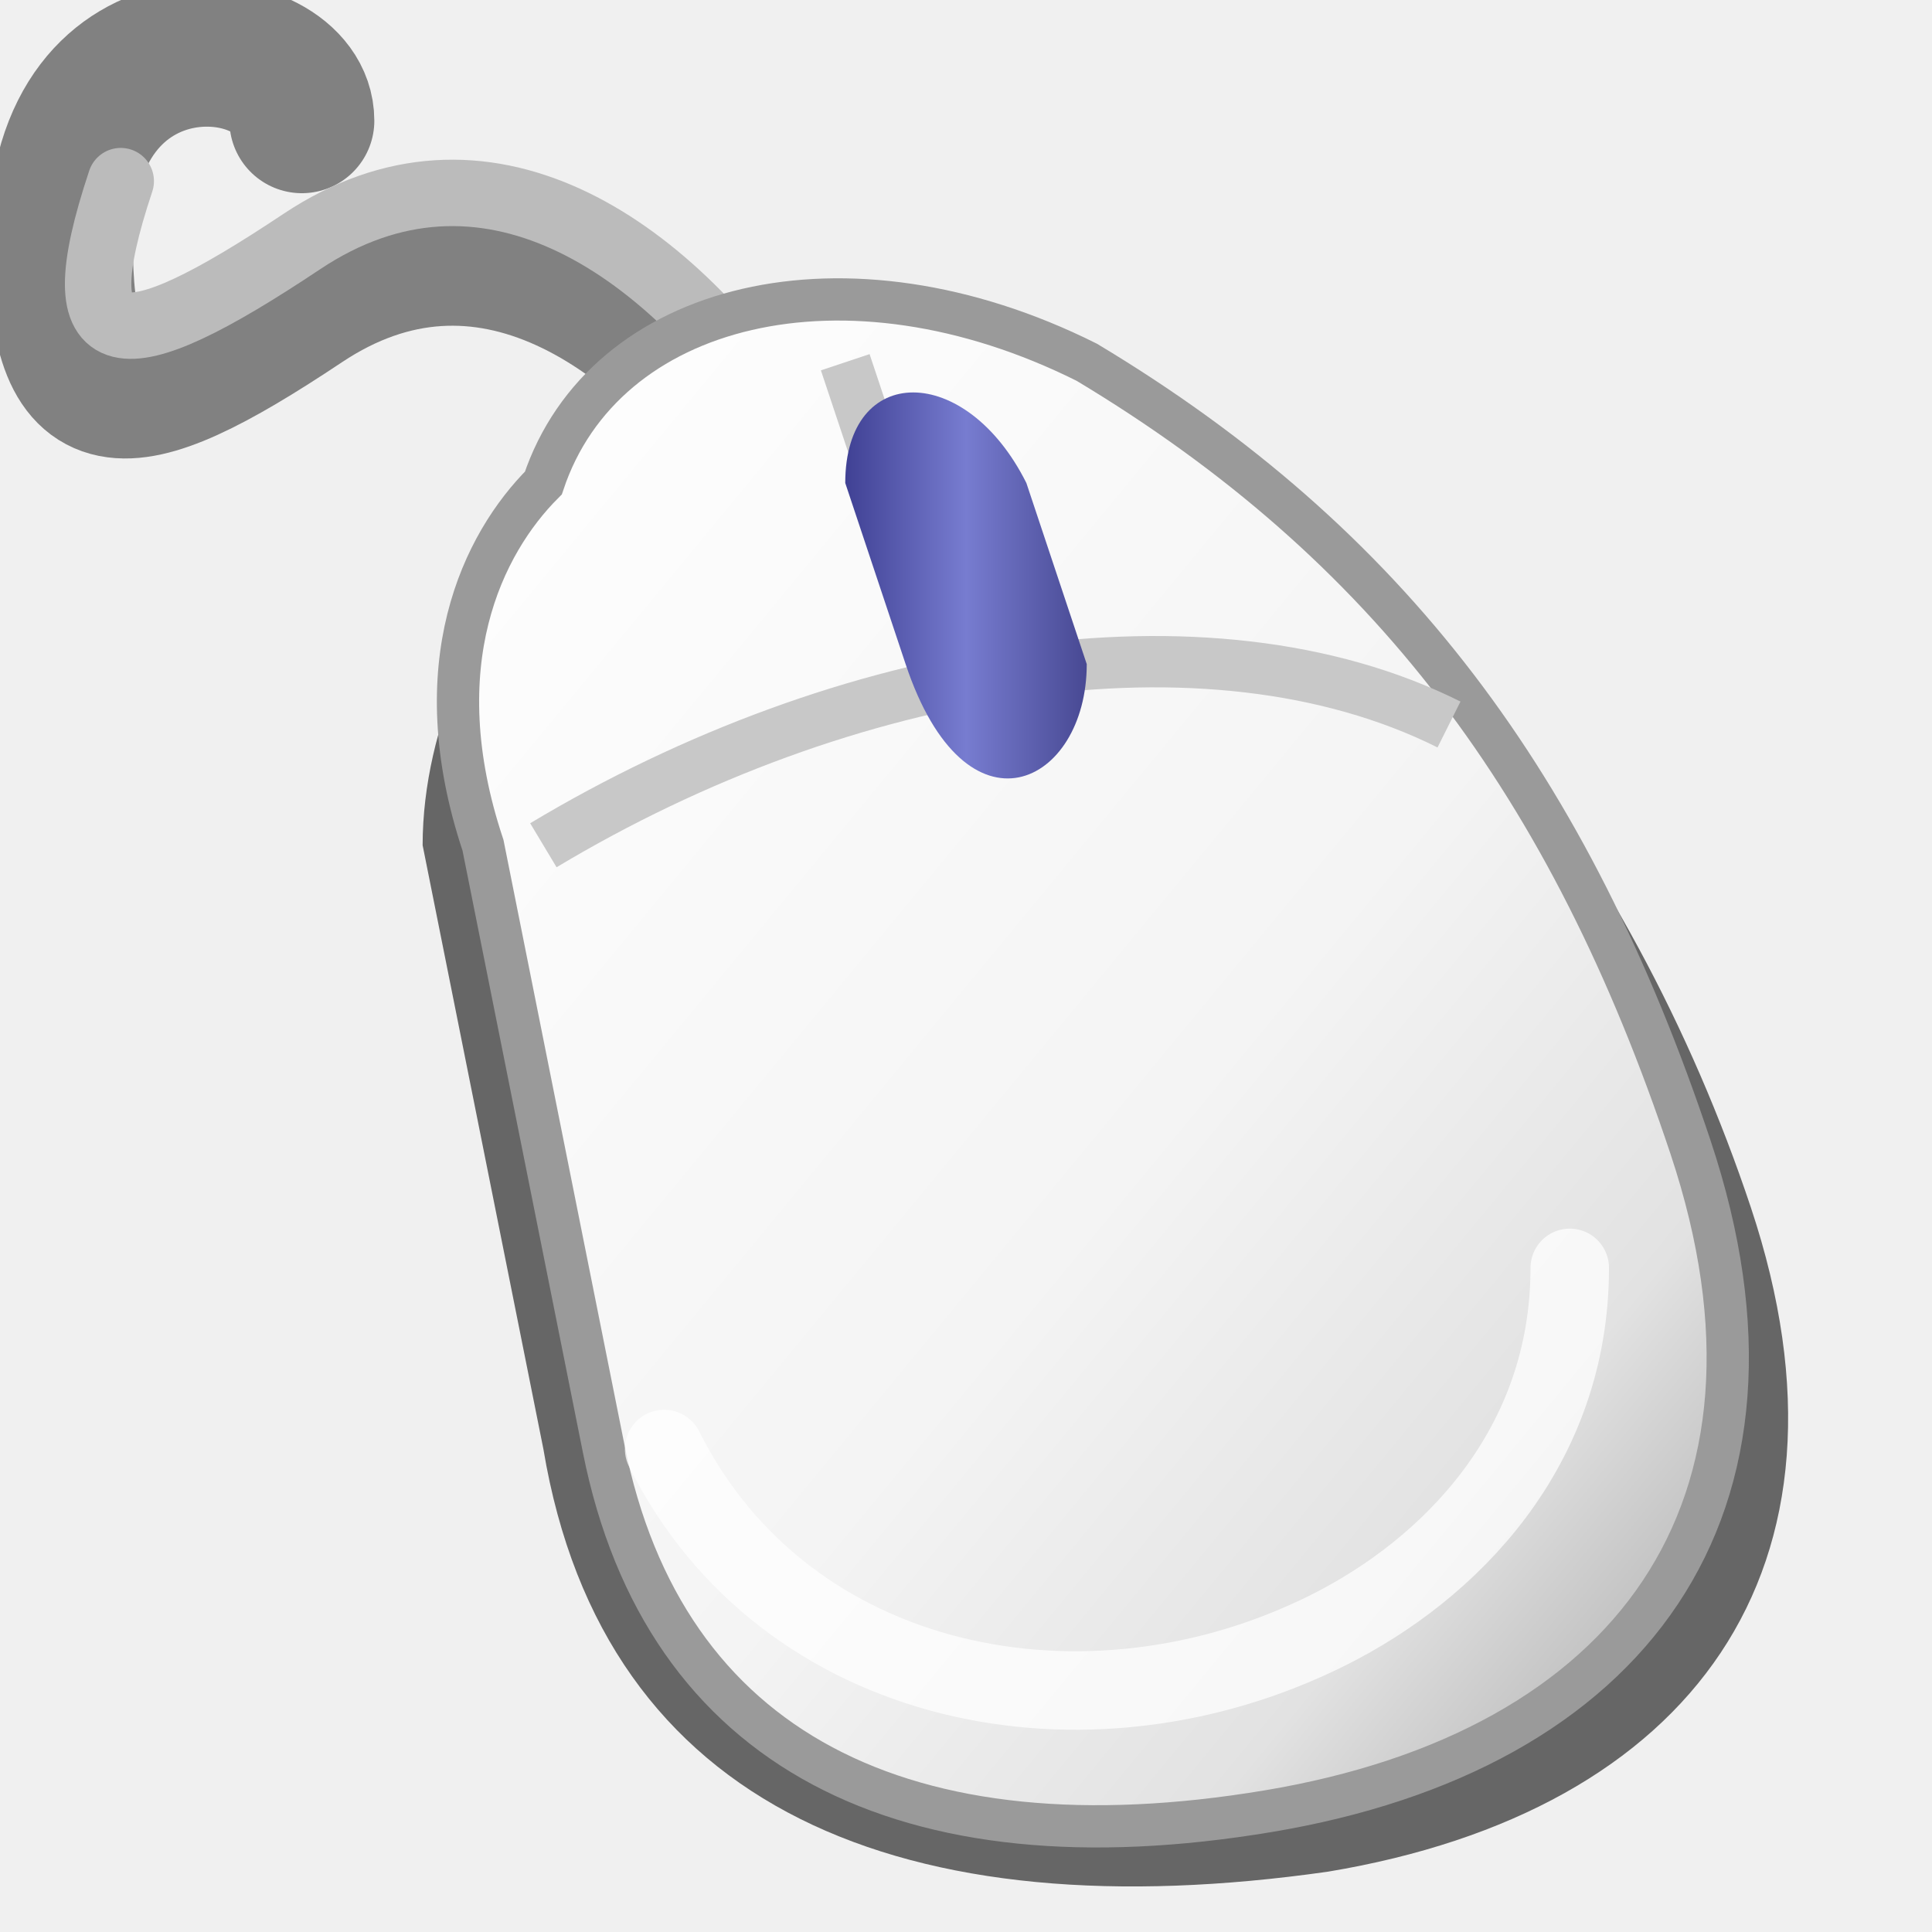
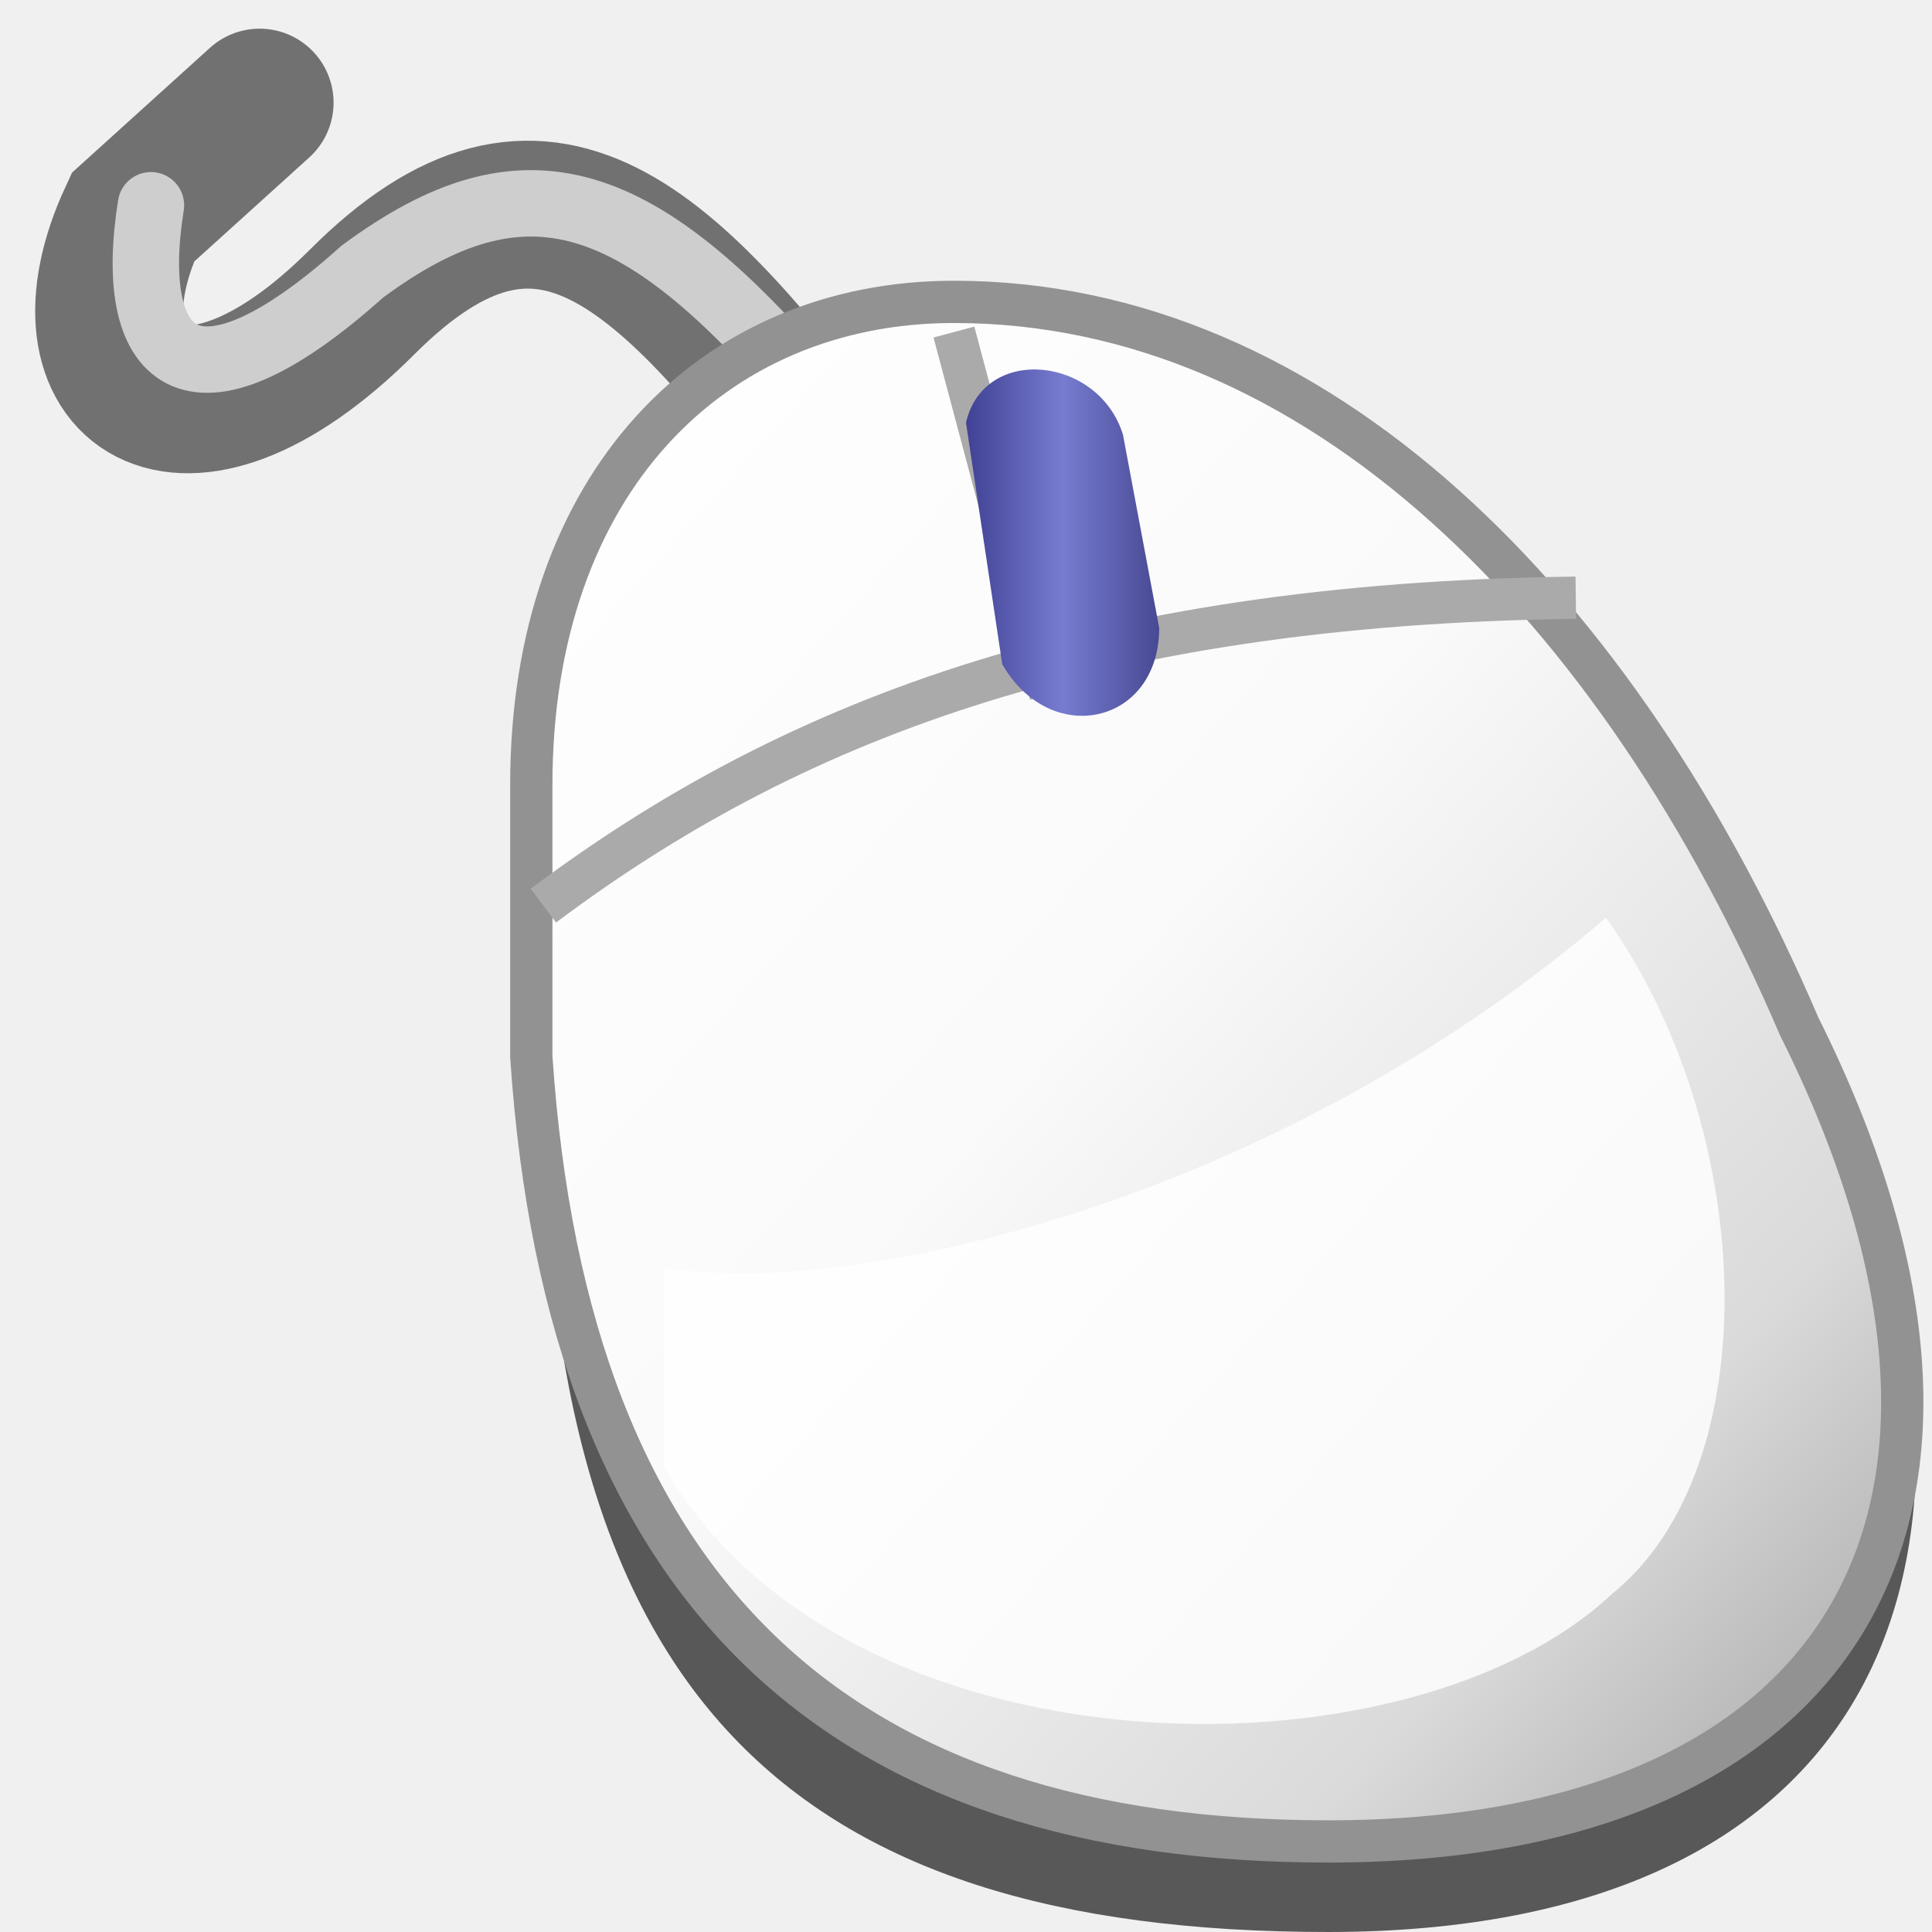
<svg xmlns="http://www.w3.org/2000/svg" viewBox="0 0 32 32">
  <defs>
    <linearGradient id="shell" x1="0" y1="0" x2="1" y2="1">
      <stop stop-color="#fff" />
-       <stop offset=".55" stop-color="#f4f4f4" />
-       <stop offset=".79" stop-color="#e2e2e2" />
+       <stop offset=".43" stop-color="#fafafa" />
+       <stop offset=".78" stop-color="#dadada" />
      <stop offset="1" stop-color="#a2a2a2" />
    </linearGradient>
    <linearGradient id="wheel">
      <stop stop-color="#404194" />
      <stop offset=".5" stop-color="#777cd0" />
      <stop offset="1" stop-color="#484993" />
    </linearGradient>
  </defs>
-   <path d="M13 8C11 5 8 3 5 5S1 7 1 4C1 0 5 .5 5 2" fill="none" stroke="#818181" stroke-width="2.4" stroke-linecap="round" />
-   <path d="M13 7C11 4 8 2 5 4S1 6 2 3" fill="none" stroke="#bbb" stroke-width="1.1" stroke-linecap="round" />
-   <path d="M9 9c1-4 5-5 9-3 5 3 9 8 11 14 2 6-1 10-7 11-7 1-12-1-13-7L7 14c0-2 1-4 2-5z" fill="#666" />
-   <path d="M9 8c1-3 5-4 9-2 5 3 8 7 10 13 2 6-1 10-7 11-6 1-10-1-11-6L8 14c-1-3 0-5 1-6z" fill="url(#shell)" stroke="#9a9a9a" stroke-width=".7" />
-   <path d="M9 14c5-3 11-4 15-2M14 6l2 6" fill="none" stroke="#c8c8c8" stroke-width=".85" />
-   <path d="M11 24c2 4 7 5 11 3 2-1 4-3 4-6" fill="none" stroke="#fff" stroke-width="1.3" stroke-linecap="round" opacity=".75" />
-   <path d="M14 8c0-2 2-2 3 0l1 3c0 2-2 3-3 0z" fill="url(#wheel)" />
+   <path d="M14 8C11 4 9 2 6 5 3 8 .9 6.4 2.2 3.6L4.3 1.7" fill="none" stroke="#717171" stroke-width="2.45" stroke-linecap="round" />
+   <path d="M13.6 6.7C10.6 3.1 8.7 2.5 6 4.5 3.1 7.1 2.1 5.9 2.5 3.4" fill="none" stroke="#cecece" stroke-width="1.1" stroke-linecap="round" />
+   <path d="M9 13c0-5 3-8 7-8 6 0 11 5 14 12 4 9 1 15-8 15-9 0-13-4-13-14z" fill="#585858" />
+   <path d="M8.8 13c0-5 3-8 7-8 6 0 11 5 14 12 4 8 .8 13.5-7.8 13.5-8 0-12.6-4-13.2-13z" fill="url(#shell)" stroke="#929292" stroke-width=".7" />
+   <path d="M9 15c4-3 9-5 17.1-5.1M15.8 5.5l1.6 6" fill="none" stroke="#aaa" stroke-width=".7" />
+   <path d="M11 21c3 .5 10-1 15.6-5.8 2.5 3.5 2.7 9.1.1 11.2-3.4 3.2-12.7 3.1-15.7-2.1z" fill="#fff" opacity=".83" />
+   <path d="M16 7c.3-1.3 2.2-1.1 2.6.2l.6 3.2c0 1.6-1.8 2-2.6.6z" fill="url(#wheel)" />
</svg>
